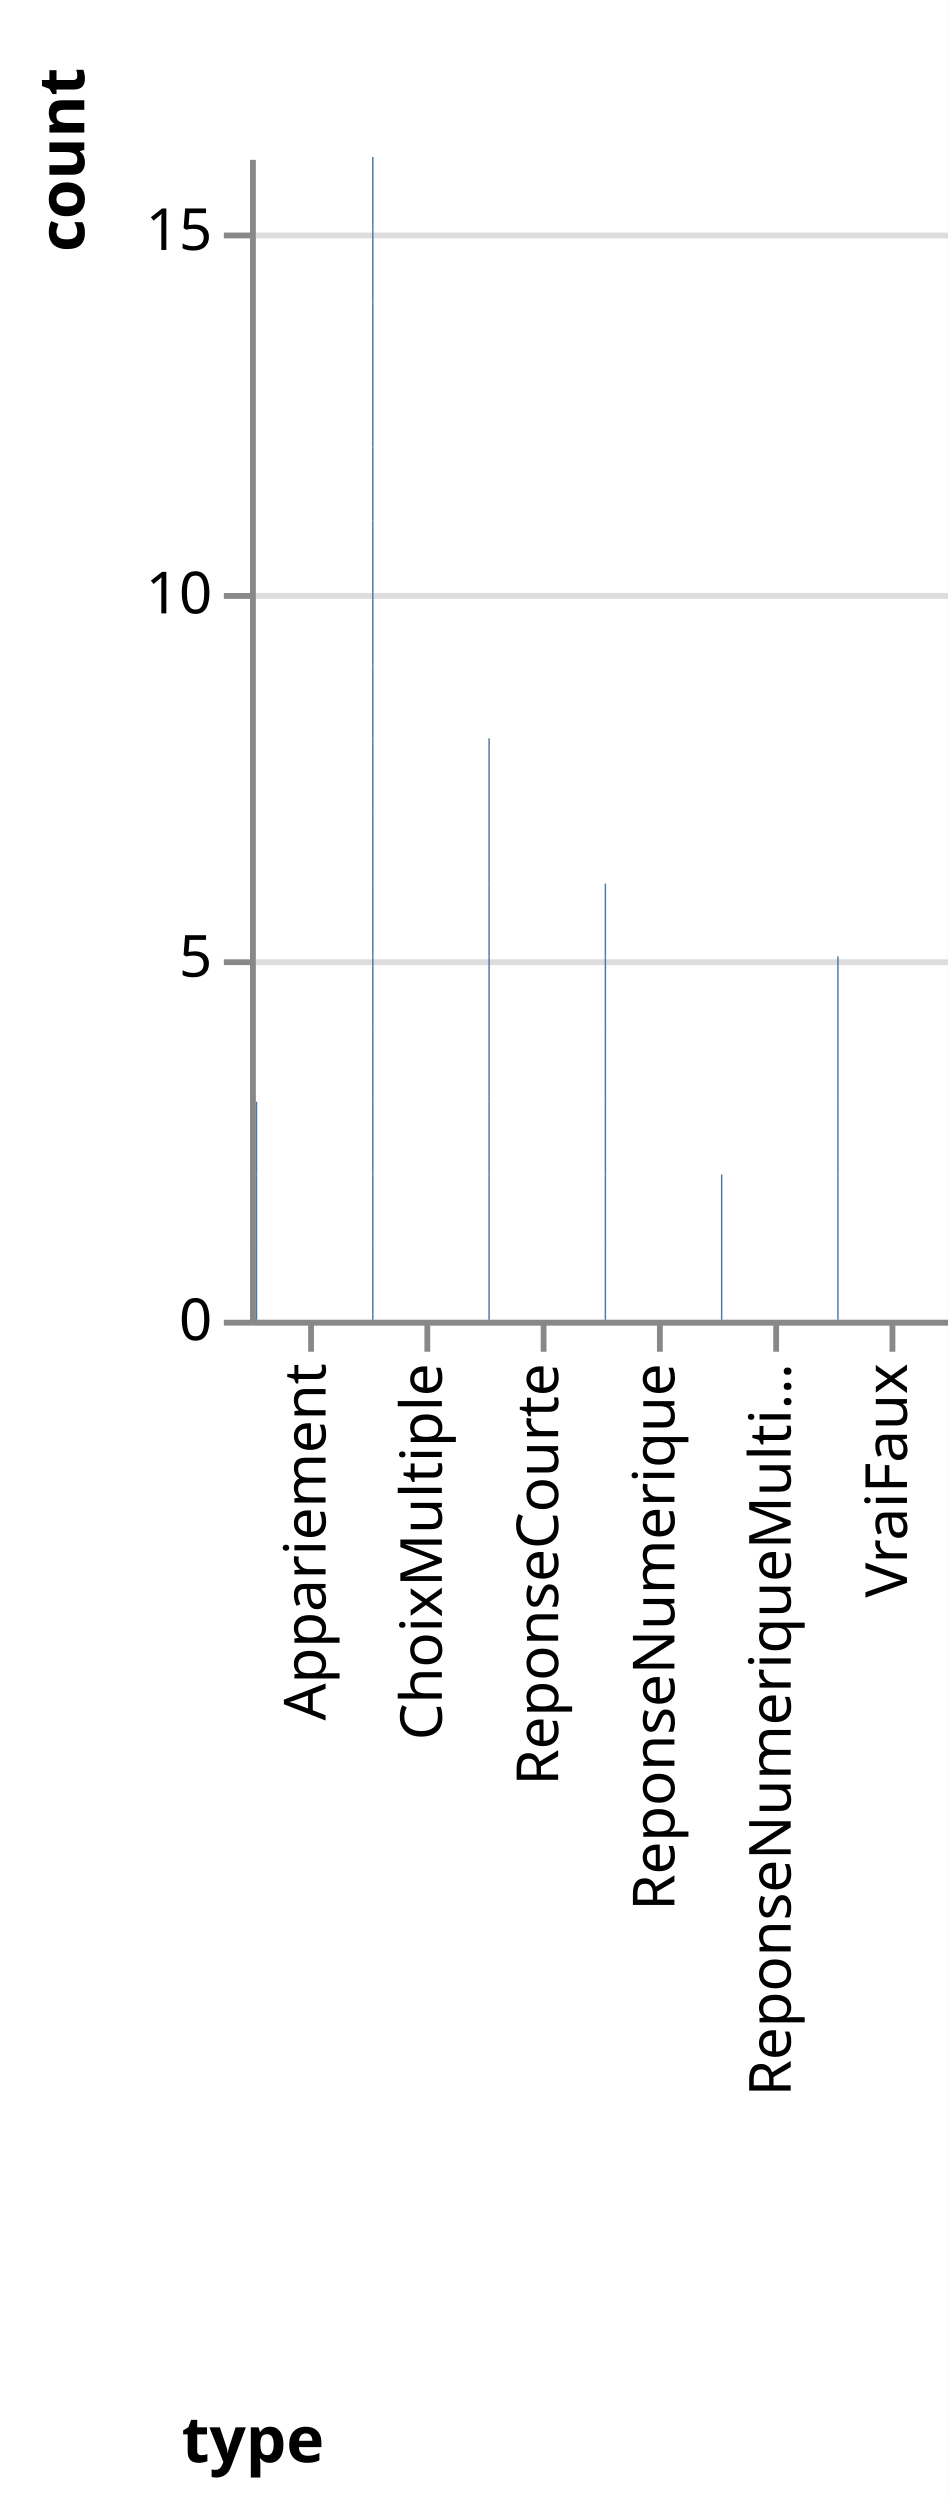
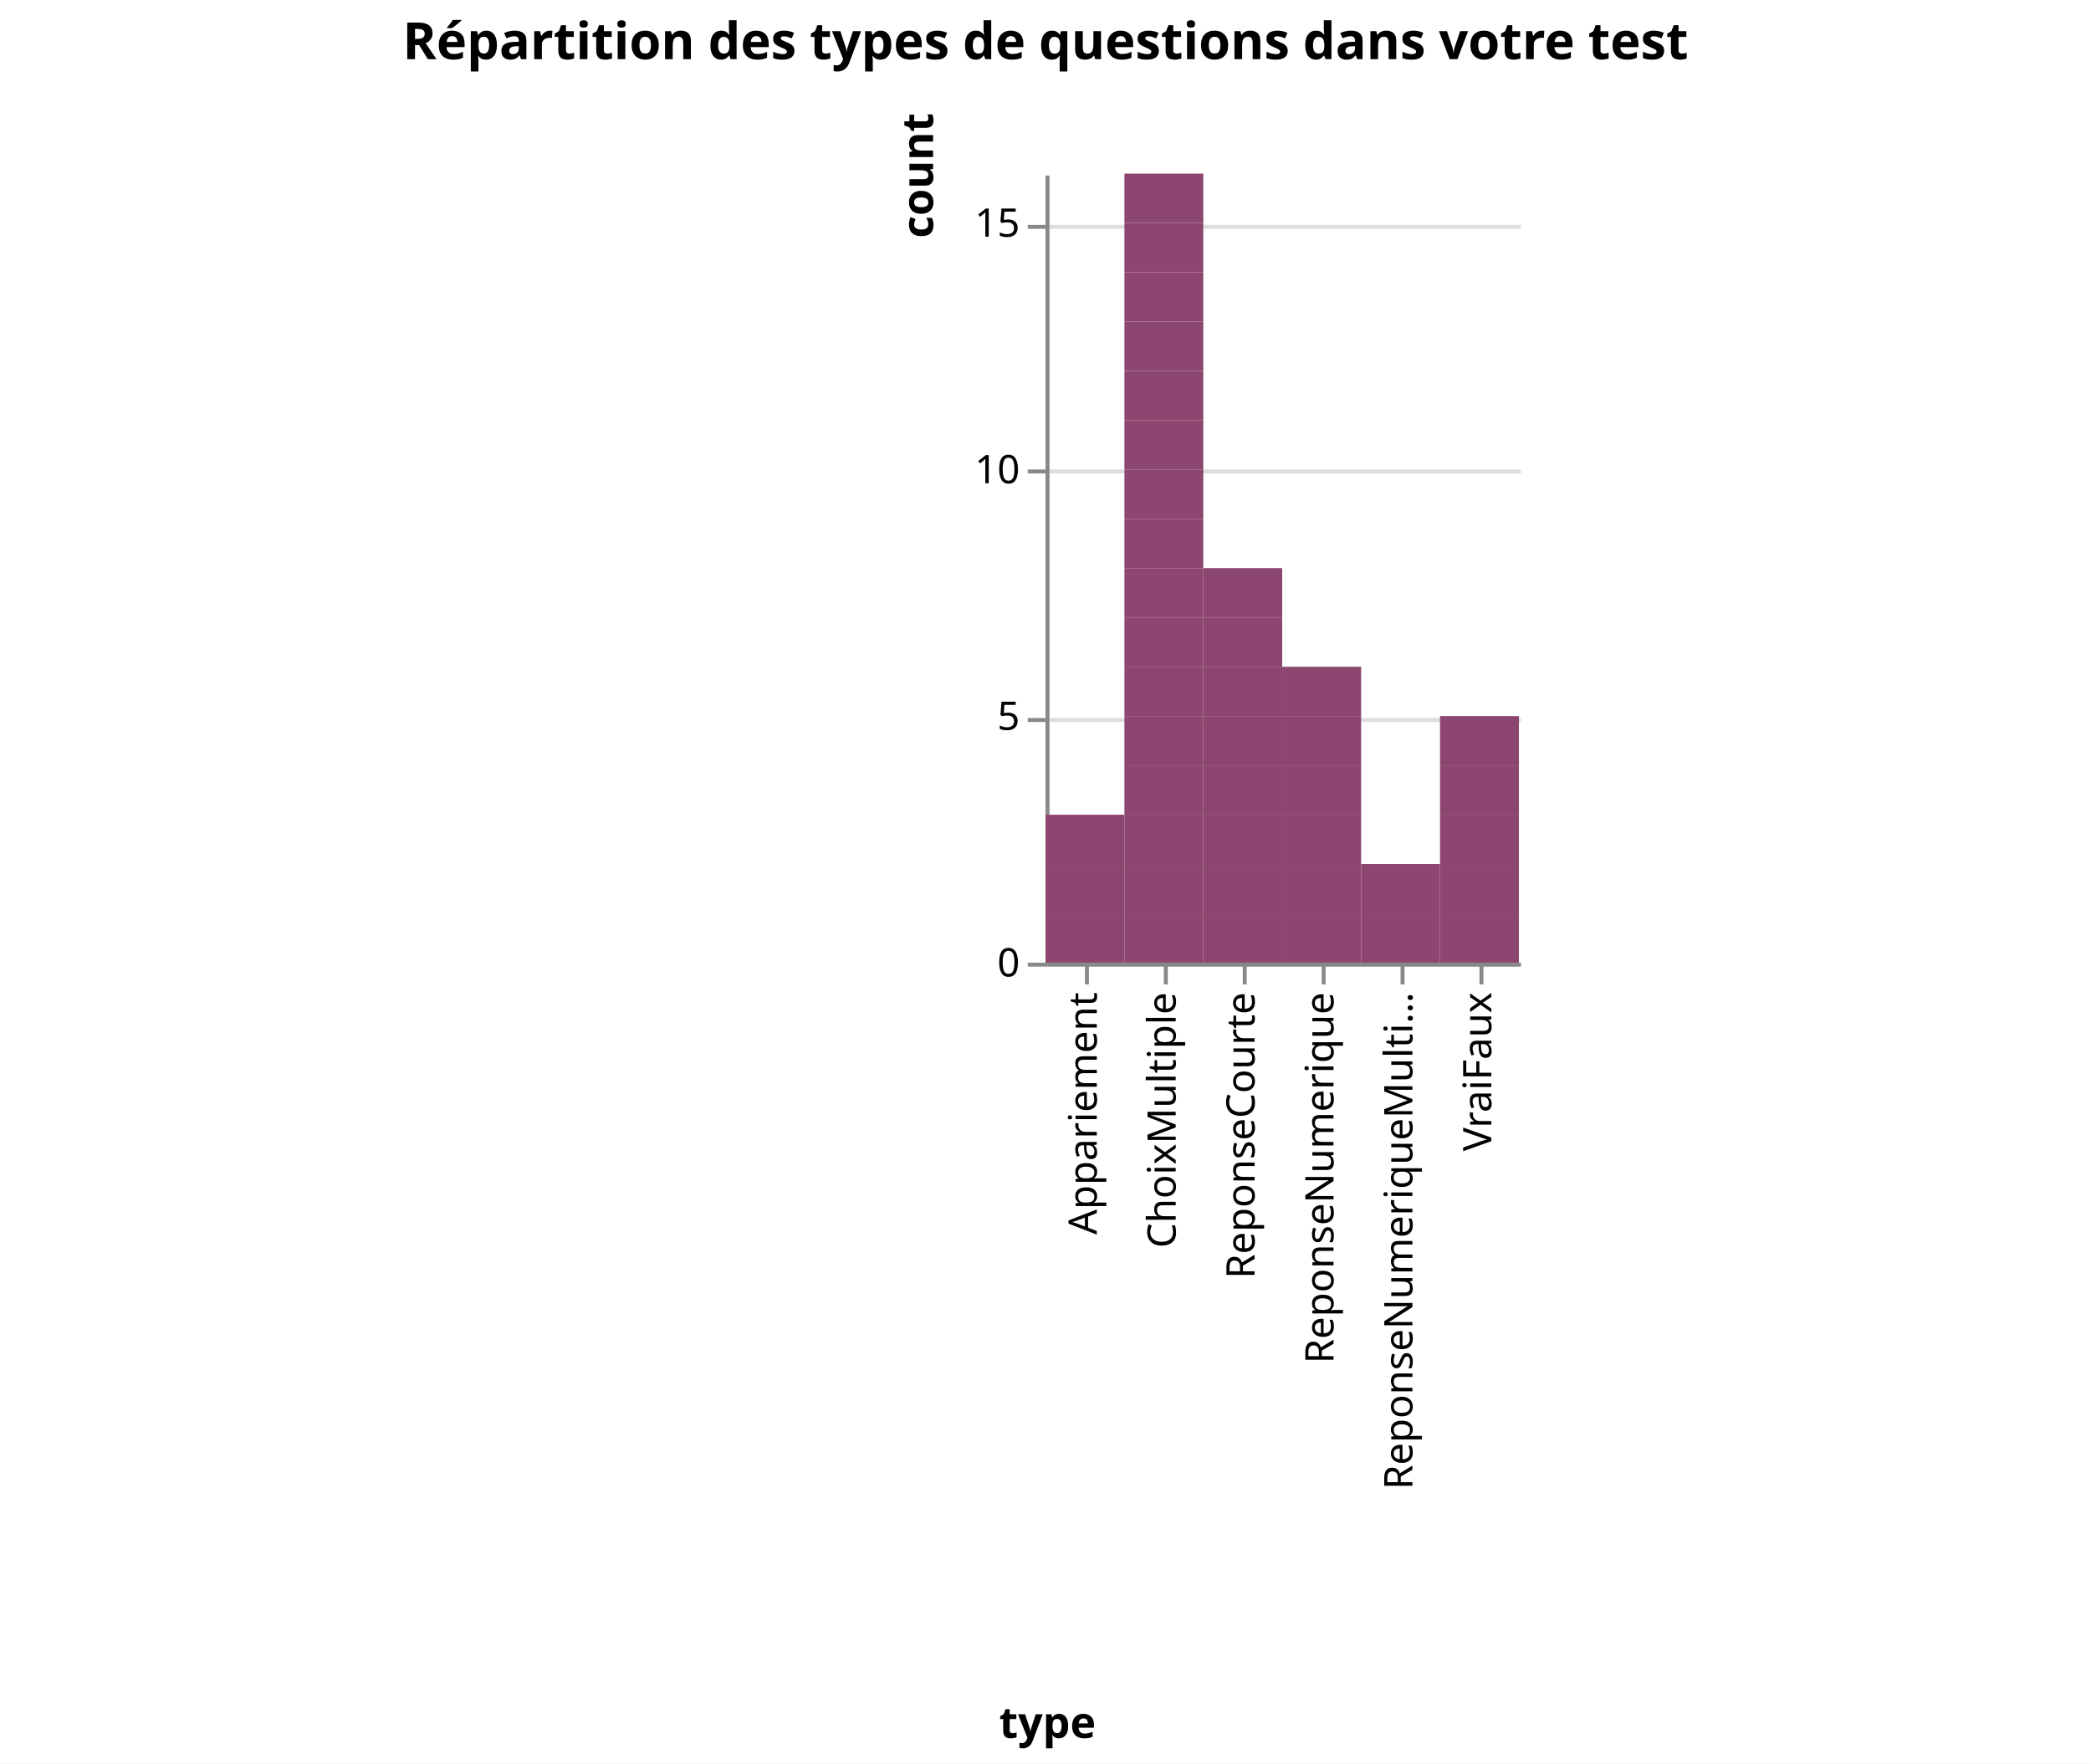
- <svg xmlns="http://www.w3.org/2000/svg" version="1.1" class="marks" width="163" height="430" viewBox="0 0 163 430">
-   <rect width="163" height="430" fill="white" />
-   <g fill="none" stroke-miterlimit="10" transform="translate(43,27)">
+ <svg xmlns="http://www.w3.org/2000/svg" version="1.1" class="marks" width="530" height="447" viewBox="0 0 530 447">
+   <rect width="530" height="447" fill="white" />
+   <g fill="none" stroke-miterlimit="10" transform="translate(265,44)">
    <g class="mark-group role-frame root" role="graphics-object" aria-roledescription="group mark container">
      <g transform="translate(0,0)">
        <path class="background" aria-hidden="true" d="M0.5,0.5h0v200h0Z" stroke="#ddd" />
        <g>
          <g class="mark-group role-axis" aria-hidden="true">
            <g transform="translate(0.5,0.5)">
              <path class="background" aria-hidden="true" d="M0,0h0v0h0Z" pointer-events="none" />
              <g>
                <g class="mark-rule role-axis-grid" pointer-events="none">
                  <line transform="translate(0,200)" x2="120" y2="0" stroke="#ddd" stroke-width="1" opacity="1" />
                  <line transform="translate(0,138)" x2="120" y2="0" stroke="#ddd" stroke-width="1" opacity="1" />
                  <line transform="translate(0,75)" x2="120" y2="0" stroke="#ddd" stroke-width="1" opacity="1" />
                  <line transform="translate(0,13)" x2="120" y2="0" stroke="#ddd" stroke-width="1" opacity="1" />
                </g>
              </g>
              <path class="foreground" aria-hidden="true" d="" pointer-events="none" display="none" />
            </g>
          </g>
          <g class="mark-group role-axis" role="graphics-symbol" aria-roledescription="axis" aria-label="X-axis titled 'type' for a discrete scale with 6 values: Appariement, ChoixMultiple, ReponseCourte, ReponseNumerique, ReponseNumeriqueMultiple, VraiFaux">
            <g transform="translate(0.5,200.5)">
              <path class="background" aria-hidden="true" d="M0,0h0v0h0Z" pointer-events="none" />
              <g>
                <g class="mark-rule role-axis-tick" pointer-events="none">
                  <line transform="translate(10,0)" x2="0" y2="5" stroke="#888" stroke-width="1" opacity="1" />
                  <line transform="translate(30,0)" x2="0" y2="5" stroke="#888" stroke-width="1" opacity="1" />
                  <line transform="translate(50,0)" x2="0" y2="5" stroke="#888" stroke-width="1" opacity="1" />
                  <line transform="translate(70,0)" x2="0" y2="5" stroke="#888" stroke-width="1" opacity="1" />
                  <line transform="translate(90,0)" x2="0" y2="5" stroke="#888" stroke-width="1" opacity="1" />
                  <line transform="translate(110,0)" x2="0" y2="5" stroke="#888" stroke-width="1" opacity="1" />
                </g>
                <g class="mark-text role-axis-label" pointer-events="none">
                  <text text-anchor="end" transform="translate(9.5,7) rotate(270) translate(0,3)" font-family="sans-serif" font-size="10px" fill="#000" opacity="1">Appariement</text>
                  <text text-anchor="end" transform="translate(29.5,7) rotate(270) translate(0,3)" font-family="sans-serif" font-size="10px" fill="#000" opacity="1">ChoixMultiple</text>
                  <text text-anchor="end" transform="translate(49.5,7) rotate(270) translate(0,3)" font-family="sans-serif" font-size="10px" fill="#000" opacity="1">ReponseCourte</text>
                  <text text-anchor="end" transform="translate(69.5,7) rotate(270) translate(0,3)" font-family="sans-serif" font-size="10px" fill="#000" opacity="1">ReponseNumerique</text>
                  <text text-anchor="end" transform="translate(89.5,7) rotate(270) translate(0,3)" font-family="sans-serif" font-size="10px" fill="#000" opacity="1">ReponseNumeriqueMulti…</text>
                  <text text-anchor="end" transform="translate(109.5,7) rotate(270) translate(0,3)" font-family="sans-serif" font-size="10px" fill="#000" opacity="1">VraiFaux</text>
                </g>
                <g class="mark-rule role-axis-domain" pointer-events="none">
                  <line transform="translate(0,0)" x2="120" y2="0" stroke="#888" stroke-width="1" opacity="1" />
                </g>
                <g class="mark-text role-axis-title" pointer-events="none">
                  <text text-anchor="middle" transform="translate(0,196)" font-family="sans-serif" font-size="11px" font-weight="bold" fill="#000" opacity="1">type</text>
                </g>
              </g>
              <path class="foreground" aria-hidden="true" d="" pointer-events="none" display="none" />
            </g>
          </g>
          <g class="mark-group role-axis" role="graphics-symbol" aria-roledescription="axis" aria-label="Y-axis titled 'count' for a linear scale with values from 0 to 16">
            <g transform="translate(0.5,0.5)">
              <path class="background" aria-hidden="true" d="M0,0h0v0h0Z" pointer-events="none" />
              <g>
                <g class="mark-rule role-axis-tick" pointer-events="none">
                  <line transform="translate(0,200)" x2="-5" y2="0" stroke="#888" stroke-width="1" opacity="1" />
                  <line transform="translate(0,138)" x2="-5" y2="0" stroke="#888" stroke-width="1" opacity="1" />
                  <line transform="translate(0,75)" x2="-5" y2="0" stroke="#888" stroke-width="1" opacity="1" />
                  <line transform="translate(0,13)" x2="-5" y2="0" stroke="#888" stroke-width="1" opacity="1" />
                </g>
                <g class="mark-text role-axis-label" pointer-events="none">
                  <text text-anchor="end" transform="translate(-7,203)" font-family="sans-serif" font-size="10px" fill="#000" opacity="1">0</text>
                  <text text-anchor="end" transform="translate(-7,140.5)" font-family="sans-serif" font-size="10px" fill="#000" opacity="1">5</text>
                  <text text-anchor="end" transform="translate(-7,78)" font-family="sans-serif" font-size="10px" fill="#000" opacity="1">10</text>
                  <text text-anchor="end" transform="translate(-7,15.5)" font-family="sans-serif" font-size="10px" fill="#000" opacity="1">15</text>
                </g>
                <g class="mark-rule role-axis-domain" pointer-events="none">
                  <line transform="translate(0,200)" x2="0" y2="-200" stroke="#888" stroke-width="1" opacity="1" />
                </g>
                <g class="mark-text role-axis-title" pointer-events="none">
                  <text text-anchor="middle" transform="translate(-27,0) rotate(-90) translate(0,-2)" font-family="sans-serif" font-size="11px" font-weight="bold" fill="#000" opacity="1">count</text>
                </g>
              </g>
              <path class="foreground" aria-hidden="true" d="" pointer-events="none" display="none" />
            </g>
          </g>
          <g class="mark-rect role-mark marks" role="graphics-object" aria-roledescription="rect mark container">
-             <path aria-label="type: ChoixMultiple; count: 1" role="graphics-symbol" aria-roledescription="bar" d="M21,187.5h0.25v12.5h-0.25Z" fill="#4c78a8" />
-             <path aria-label="type: ChoixMultiple; count: 1" role="graphics-symbol" aria-roledescription="bar" d="M21,175h0.25v12.5h-0.25Z" fill="#4c78a8" />
-             <path aria-label="type: VraiFaux; count: 1" role="graphics-symbol" aria-roledescription="bar" d="M101,187.5h0.25v12.5h-0.25Z" fill="#4c78a8" />
-             <path aria-label="type: ReponseCourte; count: 1" role="graphics-symbol" aria-roledescription="bar" d="M41,187.5h0.25v12.5h-0.25Z" fill="#4c78a8" />
-             <path aria-label="type: ReponseNumerique; count: 1" role="graphics-symbol" aria-roledescription="bar" d="M61,187.5h0.25v12.5h-0.25Z" fill="#4c78a8" />
-             <path aria-label="type: ChoixMultiple; count: 1" role="graphics-symbol" aria-roledescription="bar" d="M21,162.5h0.25v12.5h-0.25Z" fill="#4c78a8" />
-             <path aria-label="type: ChoixMultiple; count: 1" role="graphics-symbol" aria-roledescription="bar" d="M21,150h0.25v12.5h-0.25Z" fill="#4c78a8" />
-             <path aria-label="type: ChoixMultiple; count: 1" role="graphics-symbol" aria-roledescription="bar" d="M21,137.5h0.25v12.5h-0.25Z" fill="#4c78a8" />
-             <path aria-label="type: ChoixMultiple; count: 1" role="graphics-symbol" aria-roledescription="bar" d="M21,125h0.25v12.5h-0.25Z" fill="#4c78a8" />
-             <path aria-label="type: ReponseCourte; count: 1" role="graphics-symbol" aria-roledescription="bar" d="M41,175h0.25v12.5h-0.25Z" fill="#4c78a8" />
-             <path aria-label="type: ReponseCourte; count: 1" role="graphics-symbol" aria-roledescription="bar" d="M41,162.5h0.25v12.5h-0.25Z" fill="#4c78a8" />
-             <path aria-label="type: VraiFaux; count: 1" role="graphics-symbol" aria-roledescription="bar" d="M101,175h0.25v12.5h-0.25Z" fill="#4c78a8" />
-             <path aria-label="type: VraiFaux; count: 1" role="graphics-symbol" aria-roledescription="bar" d="M101,162.5h0.25v12.5h-0.25Z" fill="#4c78a8" />
-             <path aria-label="type: Appariement; count: 1" role="graphics-symbol" aria-roledescription="bar" d="M1,187.5h0.25v12.5h-0.25Z" fill="#4c78a8" />
-             <path aria-label="type: Appariement; count: 1" role="graphics-symbol" aria-roledescription="bar" d="M1,175h0.25v12.5h-0.25Z" fill="#4c78a8" />
-             <path aria-label="type: ReponseNumerique; count: 1" role="graphics-symbol" aria-roledescription="bar" d="M61,175h0.25v12.5h-0.25Z" fill="#4c78a8" />
-             <path aria-label="type: ReponseNumerique; count: 1" role="graphics-symbol" aria-roledescription="bar" d="M61,162.5h0.25v12.5h-0.25Z" fill="#4c78a8" />
-             <path aria-label="type: ReponseNumerique; count: 1" role="graphics-symbol" aria-roledescription="bar" d="M61,150h0.25v12.5h-0.25Z" fill="#4c78a8" />
-             <path aria-label="type: ReponseNumeriqueMultiple; count: 1" role="graphics-symbol" aria-roledescription="bar" d="M81,187.5h0.25v12.5h-0.25Z" fill="#4c78a8" />
-             <path aria-label="type: ReponseNumerique; count: 1" role="graphics-symbol" aria-roledescription="bar" d="M61,137.5h0.25v12.5h-0.25Z" fill="#4c78a8" />
-             <path aria-label="type: ReponseCourte; count: 1" role="graphics-symbol" aria-roledescription="bar" d="M41,150h0.25v12.5h-0.25Z" fill="#4c78a8" />
-             <path aria-label="type: ChoixMultiple; count: 1" role="graphics-symbol" aria-roledescription="bar" d="M21,112.5h0.25v12.5h-0.25Z" fill="#4c78a8" />
-             <path aria-label="type: ChoixMultiple; count: 1" role="graphics-symbol" aria-roledescription="bar" d="M21,100h0.25v12.5h-0.25Z" fill="#4c78a8" />
-             <path aria-label="type: ReponseCourte; count: 1" role="graphics-symbol" aria-roledescription="bar" d="M41,137.5h0.25v12.5h-0.25Z" fill="#4c78a8" />
-             <path aria-label="type: VraiFaux; count: 1" role="graphics-symbol" aria-roledescription="bar" d="M101,150h0.25v12.5h-0.25Z" fill="#4c78a8" />
-             <path aria-label="type: ChoixMultiple; count: 1" role="graphics-symbol" aria-roledescription="bar" d="M21,87.5h0.25v12.5h-0.25Z" fill="#4c78a8" />
-             <path aria-label="type: ChoixMultiple; count: 1" role="graphics-symbol" aria-roledescription="bar" d="M21,75h0.25v12.5h-0.25Z" fill="#4c78a8" />
-             <path aria-label="type: ReponseCourte; count: 1" role="graphics-symbol" aria-roledescription="bar" d="M41,125h0.25v12.5h-0.25Z" fill="#4c78a8" />
-             <path aria-label="type: ChoixMultiple; count: 1" role="graphics-symbol" aria-roledescription="bar" d="M21,62.5h0.25v12.5h-0.25Z" fill="#4c78a8" />
-             <path aria-label="type: ChoixMultiple; count: 1" role="graphics-symbol" aria-roledescription="bar" d="M21,50h0.25v12.5h-0.25Z" fill="#4c78a8" />
-             <path aria-label="type: ChoixMultiple; count: 1" role="graphics-symbol" aria-roledescription="bar" d="M21,37.5h0.25v12.5h-0.25Z" fill="#4c78a8" />
-             <path aria-label="type: ChoixMultiple; count: 1" role="graphics-symbol" aria-roledescription="bar" d="M21,25h0.25v12.5h-0.25Z" fill="#4c78a8" />
-             <path aria-label="type: VraiFaux; count: 1" role="graphics-symbol" aria-roledescription="bar" d="M101,137.5h0.25v12.5h-0.25Z" fill="#4c78a8" />
-             <path aria-label="type: ReponseCourte; count: 1" role="graphics-symbol" aria-roledescription="bar" d="M41,112.5h0.25v12.5h-0.25Z" fill="#4c78a8" />
-             <path aria-label="type: ReponseNumerique; count: 1" role="graphics-symbol" aria-roledescription="bar" d="M61,125h0.25v12.5h-0.25Z" fill="#4c78a8" />
-             <path aria-label="type: Appariement; count: 1" role="graphics-symbol" aria-roledescription="bar" d="M1,162.5h0.25v12.5h-0.25Z" fill="#4c78a8" />
-             <path aria-label="type: ChoixMultiple; count: 1" role="graphics-symbol" aria-roledescription="bar" d="M21,12.5h0.25v12.5h-0.25Z" fill="#4c78a8" />
-             <path aria-label="type: ChoixMultiple; count: 1" role="graphics-symbol" aria-roledescription="bar" d="M21,0h0.25v12.5h-0.25Z" fill="#4c78a8" />
-             <path aria-label="type: ReponseCourte; count: 1" role="graphics-symbol" aria-roledescription="bar" d="M41,100h0.25v12.5h-0.25Z" fill="#4c78a8" />
-             <path aria-label="type: ReponseNumeriqueMultiple; count: 1" role="graphics-symbol" aria-roledescription="bar" d="M81,175h0.25v12.5h-0.25Z" fill="#4c78a8" />
+             <path aria-label="type: ChoixMultiple; count: 1" role="graphics-symbol" aria-roledescription="bar" d="M20,187.5h20v12.5h-20Z" fill="#8C466F " />
+             <path aria-label="type: ChoixMultiple; count: 1" role="graphics-symbol" aria-roledescription="bar" d="M20,175h20v12.5h-20Z" fill="#8C466F " />
+             <path aria-label="type: VraiFaux; count: 1" role="graphics-symbol" aria-roledescription="bar" d="M100,187.5h20v12.5h-20Z" fill="#8C466F " />
+             <path aria-label="type: ReponseCourte; count: 1" role="graphics-symbol" aria-roledescription="bar" d="M40,187.5h20v12.5h-20Z" fill="#8C466F " />
+             <path aria-label="type: ReponseNumerique; count: 1" role="graphics-symbol" aria-roledescription="bar" d="M60,187.5h20v12.5h-20Z" fill="#8C466F " />
+             <path aria-label="type: ChoixMultiple; count: 1" role="graphics-symbol" aria-roledescription="bar" d="M20,162.5h20v12.5h-20Z" fill="#8C466F " />
+             <path aria-label="type: ChoixMultiple; count: 1" role="graphics-symbol" aria-roledescription="bar" d="M20,150h20v12.5h-20Z" fill="#8C466F " />
+             <path aria-label="type: ChoixMultiple; count: 1" role="graphics-symbol" aria-roledescription="bar" d="M20,137.5h20v12.5h-20Z" fill="#8C466F " />
+             <path aria-label="type: ChoixMultiple; count: 1" role="graphics-symbol" aria-roledescription="bar" d="M20,125h20v12.5h-20Z" fill="#8C466F " />
+             <path aria-label="type: ReponseCourte; count: 1" role="graphics-symbol" aria-roledescription="bar" d="M40,175h20v12.5h-20Z" fill="#8C466F " />
+             <path aria-label="type: ReponseCourte; count: 1" role="graphics-symbol" aria-roledescription="bar" d="M40,162.5h20v12.5h-20Z" fill="#8C466F " />
+             <path aria-label="type: VraiFaux; count: 1" role="graphics-symbol" aria-roledescription="bar" d="M100,175h20v12.5h-20Z" fill="#8C466F " />
+             <path aria-label="type: VraiFaux; count: 1" role="graphics-symbol" aria-roledescription="bar" d="M100,162.5h20v12.5h-20Z" fill="#8C466F " />
+             <path aria-label="type: Appariement; count: 1" role="graphics-symbol" aria-roledescription="bar" d="M0,187.5h20v12.5h-20Z" fill="#8C466F " />
+             <path aria-label="type: Appariement; count: 1" role="graphics-symbol" aria-roledescription="bar" d="M0,175h20v12.5h-20Z" fill="#8C466F " />
+             <path aria-label="type: ReponseNumerique; count: 1" role="graphics-symbol" aria-roledescription="bar" d="M60,175h20v12.5h-20Z" fill="#8C466F " />
+             <path aria-label="type: ReponseNumerique; count: 1" role="graphics-symbol" aria-roledescription="bar" d="M60,162.5h20v12.5h-20Z" fill="#8C466F " />
+             <path aria-label="type: ReponseNumerique; count: 1" role="graphics-symbol" aria-roledescription="bar" d="M60,150h20v12.5h-20Z" fill="#8C466F " />
+             <path aria-label="type: ReponseNumeriqueMultiple; count: 1" role="graphics-symbol" aria-roledescription="bar" d="M80,187.5h20v12.5h-20Z" fill="#8C466F " />
+             <path aria-label="type: ReponseNumerique; count: 1" role="graphics-symbol" aria-roledescription="bar" d="M60,137.5h20v12.5h-20Z" fill="#8C466F " />
+             <path aria-label="type: ReponseCourte; count: 1" role="graphics-symbol" aria-roledescription="bar" d="M40,150h20v12.5h-20Z" fill="#8C466F " />
+             <path aria-label="type: ChoixMultiple; count: 1" role="graphics-symbol" aria-roledescription="bar" d="M20,112.5h20v12.5h-20Z" fill="#8C466F " />
+             <path aria-label="type: ChoixMultiple; count: 1" role="graphics-symbol" aria-roledescription="bar" d="M20,100h20v12.5h-20Z" fill="#8C466F " />
+             <path aria-label="type: ReponseCourte; count: 1" role="graphics-symbol" aria-roledescription="bar" d="M40,137.5h20v12.5h-20Z" fill="#8C466F " />
+             <path aria-label="type: VraiFaux; count: 1" role="graphics-symbol" aria-roledescription="bar" d="M100,150h20v12.5h-20Z" fill="#8C466F " />
+             <path aria-label="type: ChoixMultiple; count: 1" role="graphics-symbol" aria-roledescription="bar" d="M20,87.5h20v12.5h-20Z" fill="#8C466F " />
+             <path aria-label="type: ChoixMultiple; count: 1" role="graphics-symbol" aria-roledescription="bar" d="M20,75h20v12.5h-20Z" fill="#8C466F " />
+             <path aria-label="type: ReponseCourte; count: 1" role="graphics-symbol" aria-roledescription="bar" d="M40,125h20v12.5h-20Z" fill="#8C466F " />
+             <path aria-label="type: ChoixMultiple; count: 1" role="graphics-symbol" aria-roledescription="bar" d="M20,62.5h20v12.5h-20Z" fill="#8C466F " />
+             <path aria-label="type: ChoixMultiple; count: 1" role="graphics-symbol" aria-roledescription="bar" d="M20,50h20v12.5h-20Z" fill="#8C466F " />
+             <path aria-label="type: ChoixMultiple; count: 1" role="graphics-symbol" aria-roledescription="bar" d="M20,37.5h20v12.5h-20Z" fill="#8C466F " />
+             <path aria-label="type: ChoixMultiple; count: 1" role="graphics-symbol" aria-roledescription="bar" d="M20,25h20v12.5h-20Z" fill="#8C466F " />
+             <path aria-label="type: VraiFaux; count: 1" role="graphics-symbol" aria-roledescription="bar" d="M100,137.5h20v12.5h-20Z" fill="#8C466F " />
+             <path aria-label="type: ReponseCourte; count: 1" role="graphics-symbol" aria-roledescription="bar" d="M40,112.5h20v12.5h-20Z" fill="#8C466F " />
+             <path aria-label="type: ReponseNumerique; count: 1" role="graphics-symbol" aria-roledescription="bar" d="M60,125h20v12.5h-20Z" fill="#8C466F " />
+             <path aria-label="type: Appariement; count: 1" role="graphics-symbol" aria-roledescription="bar" d="M0,162.5h20v12.5h-20Z" fill="#8C466F " />
+             <path aria-label="type: ChoixMultiple; count: 1" role="graphics-symbol" aria-roledescription="bar" d="M20,12.5h20v12.5h-20Z" fill="#8C466F " />
+             <path aria-label="type: ChoixMultiple; count: 1" role="graphics-symbol" aria-roledescription="bar" d="M20,0h20v12.5h-20Z" fill="#8C466F " />
+             <path aria-label="type: ReponseCourte; count: 1" role="graphics-symbol" aria-roledescription="bar" d="M40,100h20v12.5h-20Z" fill="#8C466F " />
+             <path aria-label="type: ReponseNumeriqueMultiple; count: 1" role="graphics-symbol" aria-roledescription="bar" d="M80,175h20v12.5h-20Z" fill="#8C466F " />
+           </g>
+           <g class="mark-group role-title">
+             <g transform="translate(0,-39)">
+               <path class="background" aria-hidden="true" d="M0,0h0v0h0Z" pointer-events="none" />
+               <g>
+                 <g class="mark-text role-title-text" role="graphics-symbol" aria-roledescription="title" aria-label="Title text 'Répartition des types de questions dans votre test'" pointer-events="none">
+                   <text text-anchor="middle" transform="translate(0,10)" font-family="sans-serif" font-size="13px" font-weight="bold" fill="#000" opacity="1">Répartition des types de questions dans votre test</text>
+                 </g>
+               </g>
+               <path class="foreground" aria-hidden="true" d="" pointer-events="none" display="none" />
+             </g>
          </g>
        </g>
        <path class="foreground" aria-hidden="true" d="" display="none" />
      </g>
    </g>
  </g>
</svg>
